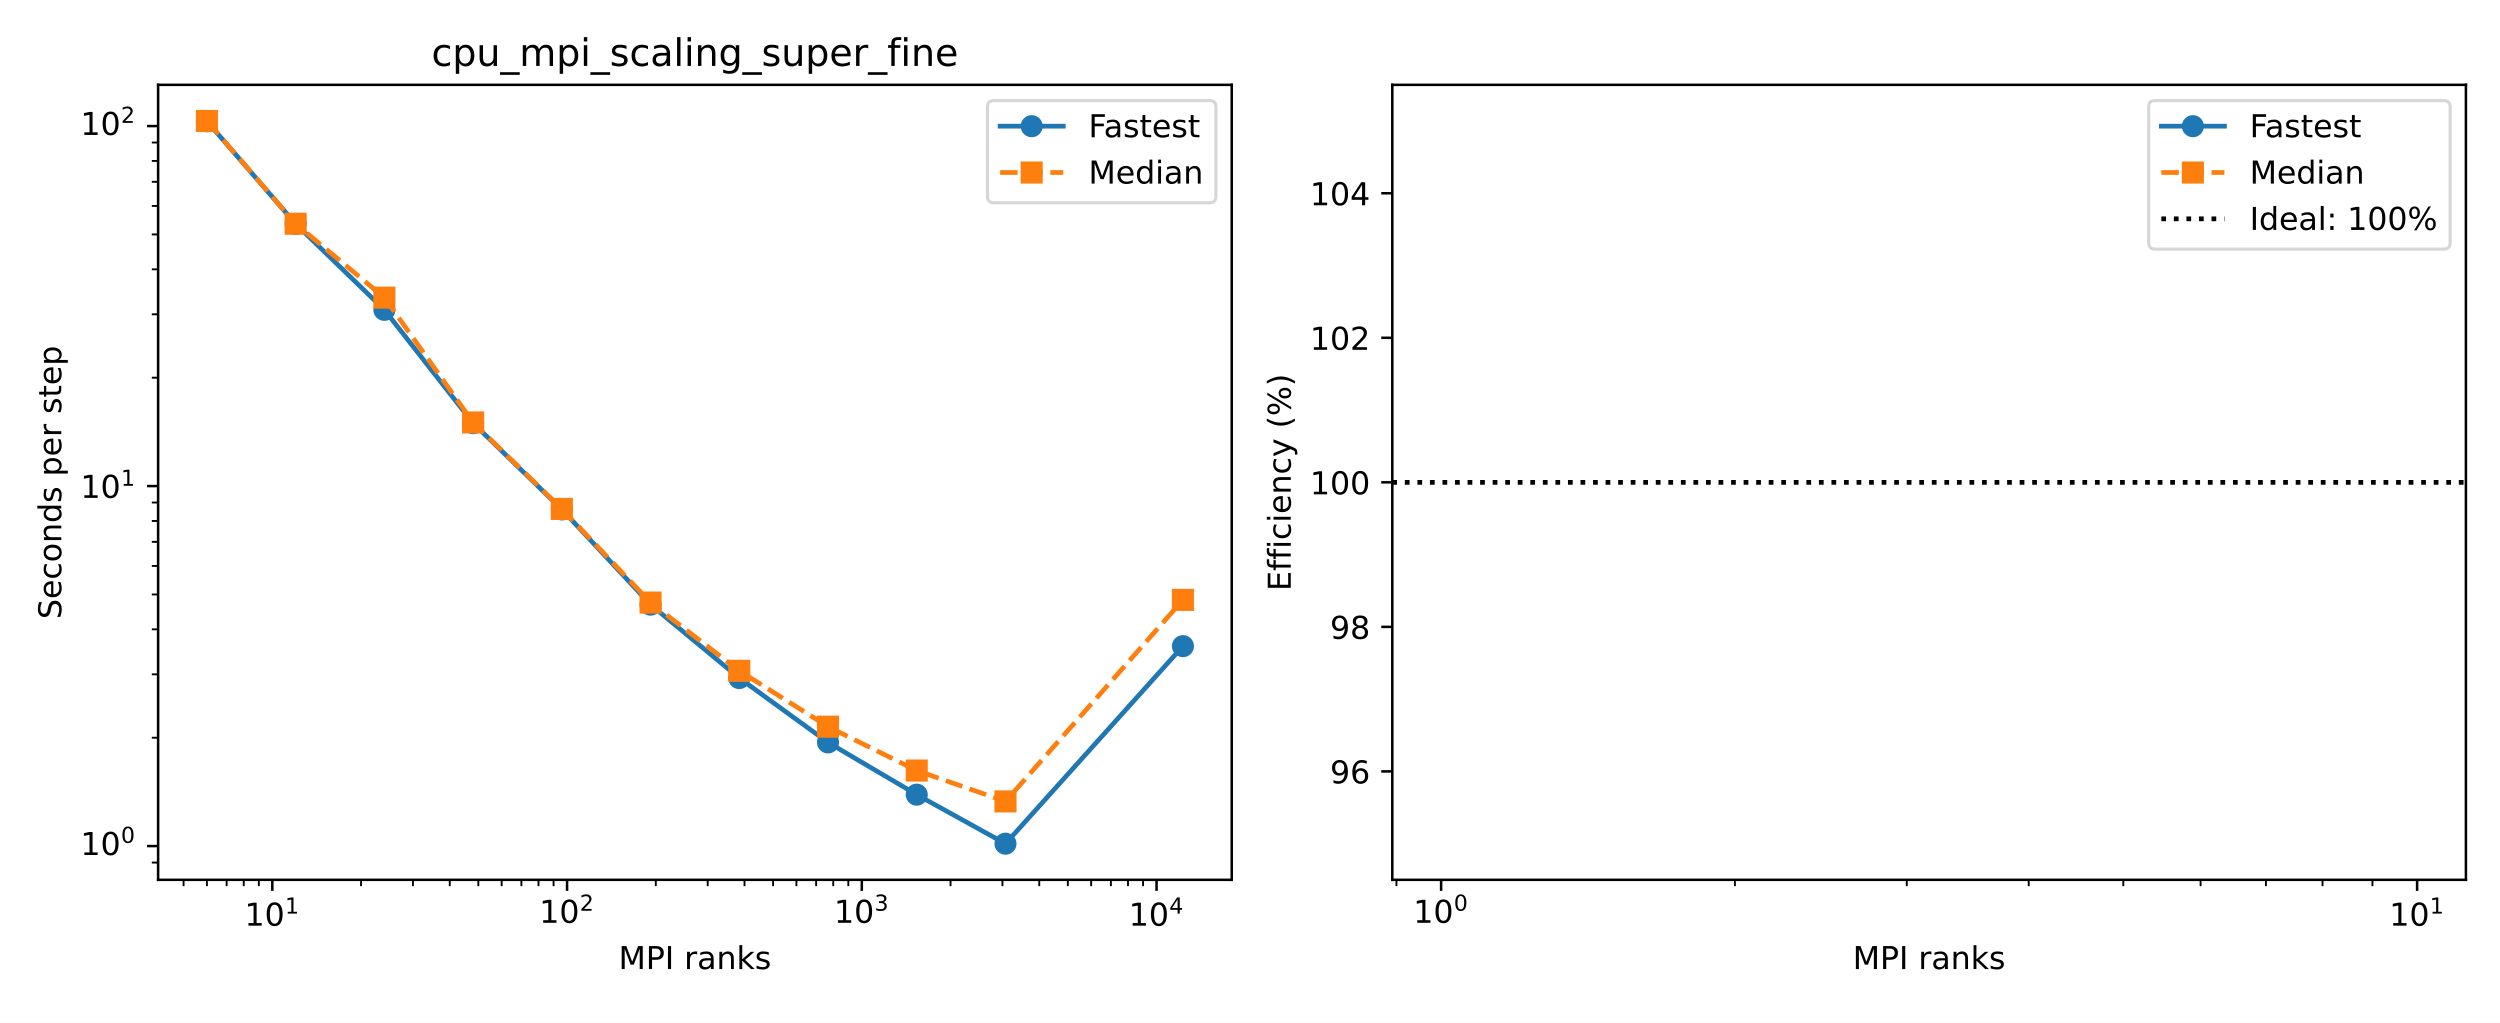
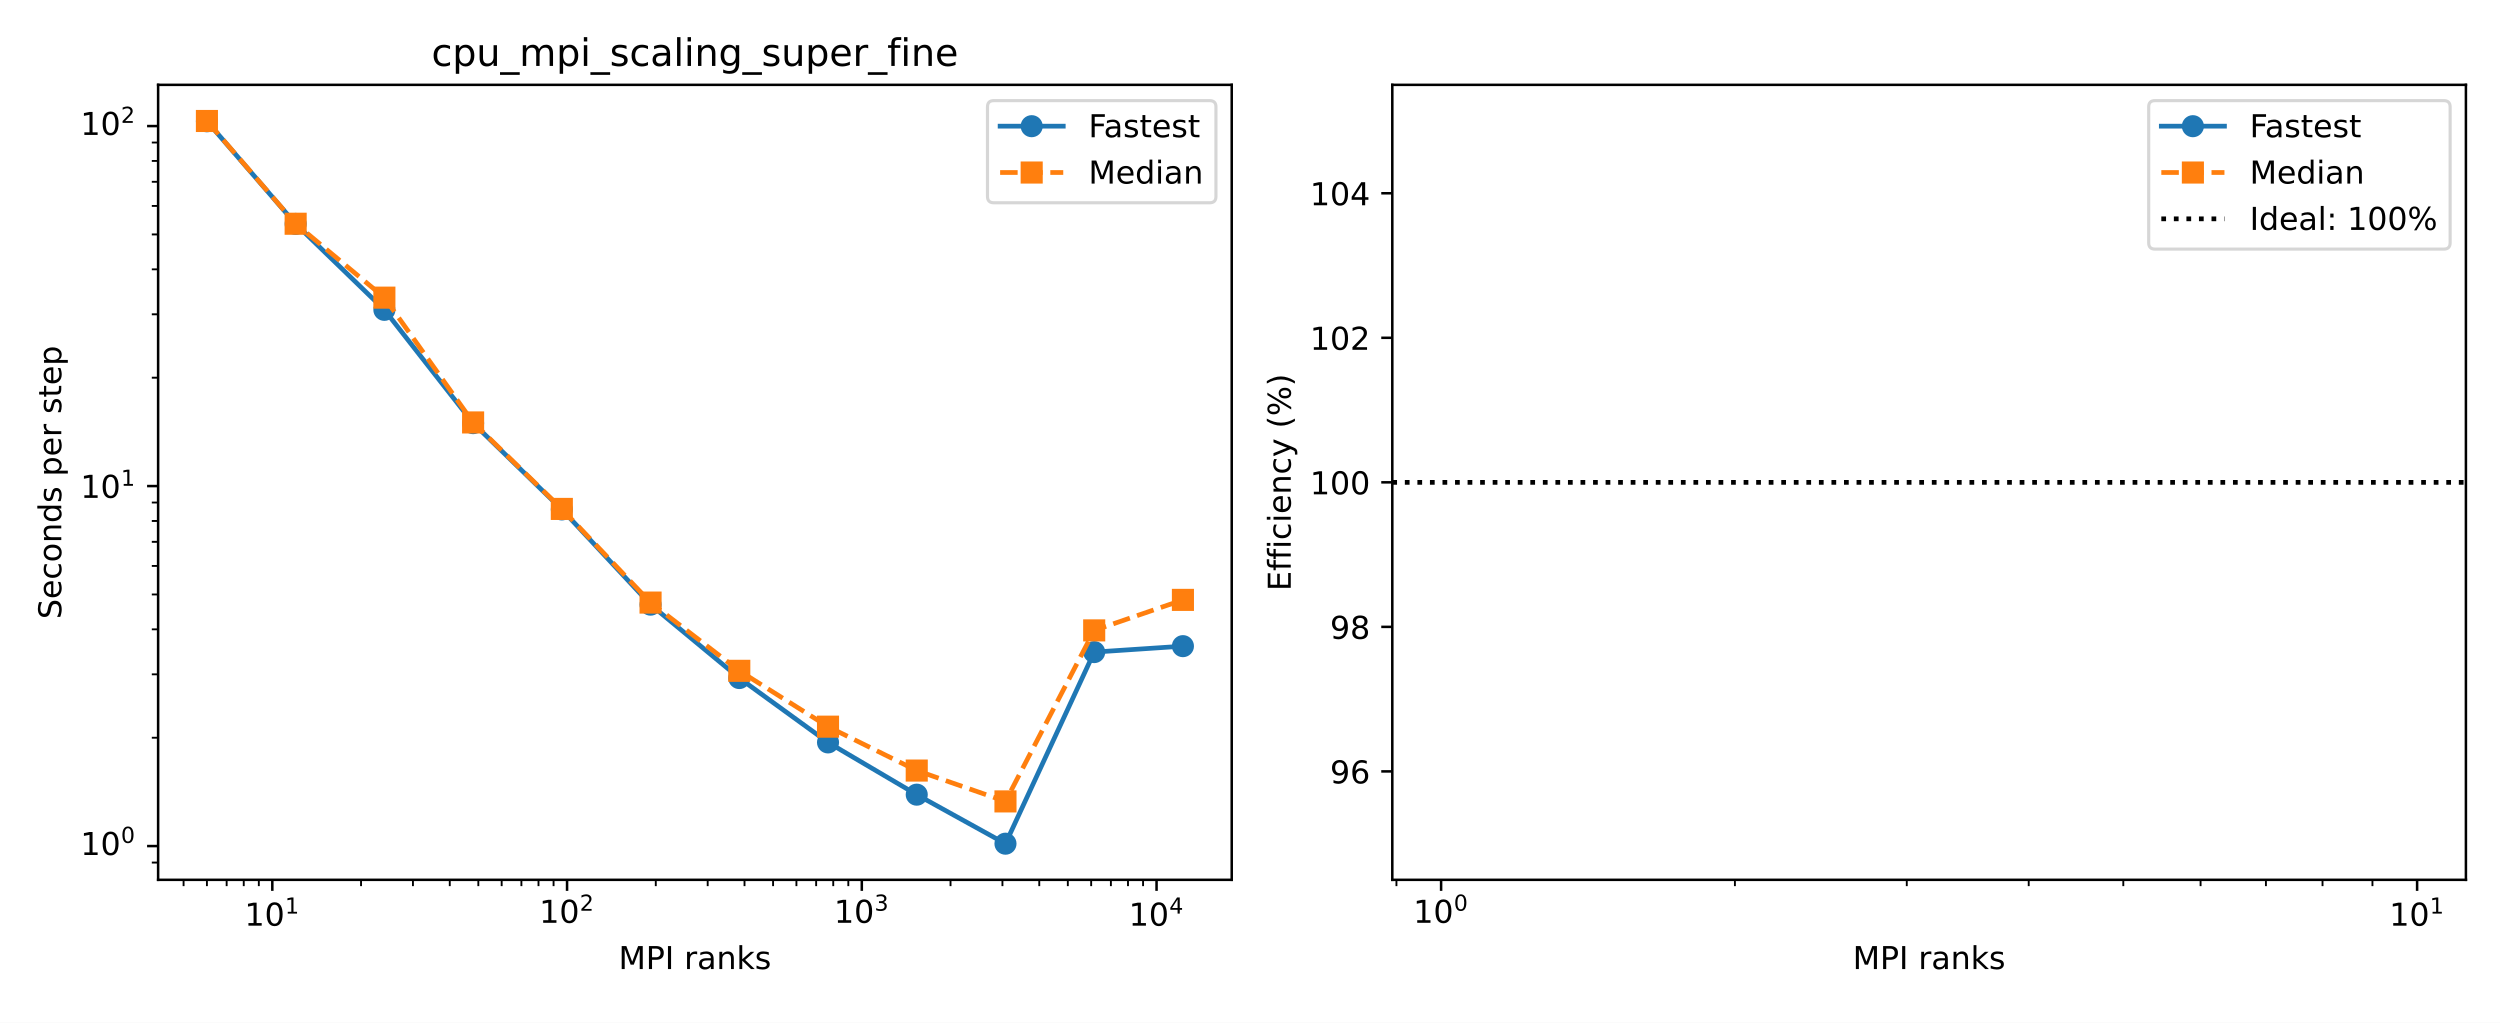
<svg xmlns="http://www.w3.org/2000/svg" xmlns:xlink="http://www.w3.org/1999/xlink" width="792pt" height="324pt" viewBox="0 0 792 324" version="1.1">
  <defs>
    <style type="text/css">*{stroke-linejoin: round; stroke-linecap: butt}</style>
  </defs>
  <g id="figure_1">
    <g id="patch_1">
      <path d="M 0 324 L 792 324 L 792 0 L 0 0 z " style="fill: #ffffff" />
    </g>
    <g id="axes_1">
      <g id="patch_2">
        <path d="M 50.093 278.728 L 390.211 278.728 L 390.211 26.88 L 50.093 26.88 z " style="fill: #ffffff" />
      </g>
      <g id="matplotlib.axis_1">
        <g id="xtick_1">
          <g id="line2d_1">
            <defs>
              <path id="m915a4b6a7f" d="M 0 0 L 0 3.5 " style="stroke: #000000; stroke-width: 0.8" />
            </defs>
            <g>
              <use xlink:href="#m915a4b6a7f" x="86.268" y="278.728" style="stroke: #000000; stroke-width: 0.8" />
            </g>
          </g>
          <g id="text_1">
            <g transform="translate(77.46797 293.3264)">
              <text>
                <tspan x="0" y="-0.064" style="font-size: 10px; font-family: 'DejaVu Sans'">1</tspan>
                <tspan x="6.362" y="-0.064" style="font-size: 10px; font-family: 'DejaVu Sans'">0</tspan>
                <tspan x="12.82" y="-3.892" style="font-size: 7px; font-family: 'DejaVu Sans'">1</tspan>
              </text>
            </g>
          </g>
        </g>
        <g id="xtick_2">
          <g id="line2d_2">
            <g>
              <use xlink:href="#m915a4b6a7f" x="179.644" y="278.728" style="stroke: #000000; stroke-width: 0.8" />
            </g>
          </g>
          <g id="text_2">
            <g transform="translate(170.844 293.3264)">
              <text>
                <tspan x="0" y="-0.977" style="font-size: 10px; font-family: 'DejaVu Sans'">1</tspan>
                <tspan x="6.362" y="-0.977" style="font-size: 10px; font-family: 'DejaVu Sans'">0</tspan>
                <tspan x="12.82" y="-4.805" style="font-size: 7px; font-family: 'DejaVu Sans'">2</tspan>
              </text>
            </g>
          </g>
        </g>
        <g id="xtick_3">
          <g id="line2d_3">
            <g>
              <use xlink:href="#m915a4b6a7f" x="273.02" y="278.728" style="stroke: #000000; stroke-width: 0.8" />
            </g>
          </g>
          <g id="text_3">
            <g transform="translate(264.22 293.3264)">
              <text>
                <tspan x="0" y="-0.977" style="font-size: 10px; font-family: 'DejaVu Sans'">1</tspan>
                <tspan x="6.362" y="-0.977" style="font-size: 10px; font-family: 'DejaVu Sans'">0</tspan>
                <tspan x="12.82" y="-4.805" style="font-size: 7px; font-family: 'DejaVu Sans'">3</tspan>
              </text>
            </g>
          </g>
        </g>
        <g id="xtick_4">
          <g id="line2d_4">
            <g>
              <use xlink:href="#m915a4b6a7f" x="366.396" y="278.728" style="stroke: #000000; stroke-width: 0.8" />
            </g>
          </g>
          <g id="text_4">
            <g transform="translate(357.596 293.3264)">
              <text>
                <tspan x="0" y="-0.064" style="font-size: 10px; font-family: 'DejaVu Sans'">1</tspan>
                <tspan x="6.362" y="-0.064" style="font-size: 10px; font-family: 'DejaVu Sans'">0</tspan>
                <tspan x="12.82" y="-3.892" style="font-size: 7px; font-family: 'DejaVu Sans'">4</tspan>
              </text>
            </g>
          </g>
        </g>
        <g id="xtick_5">
          <g id="line2d_5">
            <defs>
              <path id="m72433dea88" d="M 0 0 L 0 2 " style="stroke: #000000; stroke-width: 0.6" />
            </defs>
            <g>
              <use xlink:href="#m72433dea88" x="58.159" y="278.728" style="stroke: #000000; stroke-width: 0.6" />
            </g>
          </g>
        </g>
        <g id="xtick_6">
          <g id="line2d_6">
            <g>
              <use xlink:href="#m72433dea88" x="65.553" y="278.728" style="stroke: #000000; stroke-width: 0.6" />
            </g>
          </g>
        </g>
        <g id="xtick_7">
          <g id="line2d_7">
            <g>
              <use xlink:href="#m72433dea88" x="71.804" y="278.728" style="stroke: #000000; stroke-width: 0.6" />
            </g>
          </g>
        </g>
        <g id="xtick_8">
          <g id="line2d_8">
            <g>
              <use xlink:href="#m72433dea88" x="77.219" y="278.728" style="stroke: #000000; stroke-width: 0.6" />
            </g>
          </g>
        </g>
        <g id="xtick_9">
          <g id="line2d_9">
            <g>
              <use xlink:href="#m72433dea88" x="81.995" y="278.728" style="stroke: #000000; stroke-width: 0.6" />
            </g>
          </g>
        </g>
        <g id="xtick_10">
          <g id="line2d_10">
            <g>
              <use xlink:href="#m72433dea88" x="114.377" y="278.728" style="stroke: #000000; stroke-width: 0.6" />
            </g>
          </g>
        </g>
        <g id="xtick_11">
          <g id="line2d_11">
            <g>
              <use xlink:href="#m72433dea88" x="130.82" y="278.728" style="stroke: #000000; stroke-width: 0.6" />
            </g>
          </g>
        </g>
        <g id="xtick_12">
          <g id="line2d_12">
            <g>
              <use xlink:href="#m72433dea88" x="142.486" y="278.728" style="stroke: #000000; stroke-width: 0.6" />
            </g>
          </g>
        </g>
        <g id="xtick_13">
          <g id="line2d_13">
            <g>
              <use xlink:href="#m72433dea88" x="151.535" y="278.728" style="stroke: #000000; stroke-width: 0.6" />
            </g>
          </g>
        </g>
        <g id="xtick_14">
          <g id="line2d_14">
            <g>
              <use xlink:href="#m72433dea88" x="158.929" y="278.728" style="stroke: #000000; stroke-width: 0.6" />
            </g>
          </g>
        </g>
        <g id="xtick_15">
          <g id="line2d_15">
            <g>
              <use xlink:href="#m72433dea88" x="165.18" y="278.728" style="stroke: #000000; stroke-width: 0.6" />
            </g>
          </g>
        </g>
        <g id="xtick_16">
          <g id="line2d_16">
            <g>
              <use xlink:href="#m72433dea88" x="170.595" y="278.728" style="stroke: #000000; stroke-width: 0.6" />
            </g>
          </g>
        </g>
        <g id="xtick_17">
          <g id="line2d_17">
            <g>
              <use xlink:href="#m72433dea88" x="175.371" y="278.728" style="stroke: #000000; stroke-width: 0.6" />
            </g>
          </g>
        </g>
        <g id="xtick_18">
          <g id="line2d_18">
            <g>
              <use xlink:href="#m72433dea88" x="207.753" y="278.728" style="stroke: #000000; stroke-width: 0.6" />
            </g>
          </g>
        </g>
        <g id="xtick_19">
          <g id="line2d_19">
            <g>
              <use xlink:href="#m72433dea88" x="224.196" y="278.728" style="stroke: #000000; stroke-width: 0.6" />
            </g>
          </g>
        </g>
        <g id="xtick_20">
          <g id="line2d_20">
            <g>
              <use xlink:href="#m72433dea88" x="235.862" y="278.728" style="stroke: #000000; stroke-width: 0.6" />
            </g>
          </g>
        </g>
        <g id="xtick_21">
          <g id="line2d_21">
            <g>
              <use xlink:href="#m72433dea88" x="244.911" y="278.728" style="stroke: #000000; stroke-width: 0.6" />
            </g>
          </g>
        </g>
        <g id="xtick_22">
          <g id="line2d_22">
            <g>
              <use xlink:href="#m72433dea88" x="252.305" y="278.728" style="stroke: #000000; stroke-width: 0.6" />
            </g>
          </g>
        </g>
        <g id="xtick_23">
          <g id="line2d_23">
            <g>
              <use xlink:href="#m72433dea88" x="258.556" y="278.728" style="stroke: #000000; stroke-width: 0.6" />
            </g>
          </g>
        </g>
        <g id="xtick_24">
          <g id="line2d_24">
            <g>
              <use xlink:href="#m72433dea88" x="263.971" y="278.728" style="stroke: #000000; stroke-width: 0.6" />
            </g>
          </g>
        </g>
        <g id="xtick_25">
          <g id="line2d_25">
            <g>
              <use xlink:href="#m72433dea88" x="268.747" y="278.728" style="stroke: #000000; stroke-width: 0.6" />
            </g>
          </g>
        </g>
        <g id="xtick_26">
          <g id="line2d_26">
            <g>
              <use xlink:href="#m72433dea88" x="301.129" y="278.728" style="stroke: #000000; stroke-width: 0.6" />
            </g>
          </g>
        </g>
        <g id="xtick_27">
          <g id="line2d_27">
            <g>
              <use xlink:href="#m72433dea88" x="317.572" y="278.728" style="stroke: #000000; stroke-width: 0.6" />
            </g>
          </g>
        </g>
        <g id="xtick_28">
          <g id="line2d_28">
            <g>
              <use xlink:href="#m72433dea88" x="329.238" y="278.728" style="stroke: #000000; stroke-width: 0.6" />
            </g>
          </g>
        </g>
        <g id="xtick_29">
          <g id="line2d_29">
            <g>
              <use xlink:href="#m72433dea88" x="338.287" y="278.728" style="stroke: #000000; stroke-width: 0.6" />
            </g>
          </g>
        </g>
        <g id="xtick_30">
          <g id="line2d_30">
            <g>
              <use xlink:href="#m72433dea88" x="345.681" y="278.728" style="stroke: #000000; stroke-width: 0.6" />
            </g>
          </g>
        </g>
        <g id="xtick_31">
          <g id="line2d_31">
            <g>
              <use xlink:href="#m72433dea88" x="351.932" y="278.728" style="stroke: #000000; stroke-width: 0.6" />
            </g>
          </g>
        </g>
        <g id="xtick_32">
          <g id="line2d_32">
            <g>
              <use xlink:href="#m72433dea88" x="357.347" y="278.728" style="stroke: #000000; stroke-width: 0.6" />
            </g>
          </g>
        </g>
        <g id="xtick_33">
          <g id="line2d_33">
            <g>
              <use xlink:href="#m72433dea88" x="362.123" y="278.728" style="stroke: #000000; stroke-width: 0.6" />
            </g>
          </g>
        </g>
        <g id="text_5">
          <text style="font-size: 10px; font-family: 'DejaVu Sans', 'Bitstream Vera Sans', 'Computer Modern Sans Serif', 'Lucida Grande', 'Verdana', 'Geneva', 'Lucid', 'Arial', 'Helvetica', 'Avant Garde', sans-serif; text-anchor: middle" x="220.152" y="307.005" transform="rotate(-0 220.152 307.0046)">MPI ranks</text>
        </g>
      </g>
      <g id="matplotlib.axis_2">
        <g id="ytick_1">
          <g id="line2d_34">
            <defs>
              <path id="mc665064905" d="M 0 0 L -3.5 0 " style="stroke: #000000; stroke-width: 0.8" />
            </defs>
            <g>
              <use xlink:href="#mc665064905" x="50.093" y="268.043" style="stroke: #000000; stroke-width: 0.8" />
            </g>
          </g>
          <g id="text_6">
            <g transform="translate(25.49269 271.8419)">
              <text>
                <tspan x="0" y="-0.977" style="font-size: 10px; font-family: 'DejaVu Sans'">1</tspan>
                <tspan x="6.362" y="-0.977" style="font-size: 10px; font-family: 'DejaVu Sans'">0</tspan>
                <tspan x="12.82" y="-4.805" style="font-size: 7px; font-family: 'DejaVu Sans'">0</tspan>
              </text>
            </g>
          </g>
        </g>
        <g id="ytick_2">
          <g id="line2d_35">
            <g>
              <use xlink:href="#mc665064905" x="50.093" y="153.987" style="stroke: #000000; stroke-width: 0.8" />
            </g>
          </g>
          <g id="text_7">
            <g transform="translate(25.49269 157.7864)">
              <text>
                <tspan x="0" y="-0.064" style="font-size: 10px; font-family: 'DejaVu Sans'">1</tspan>
                <tspan x="6.362" y="-0.064" style="font-size: 10px; font-family: 'DejaVu Sans'">0</tspan>
                <tspan x="12.82" y="-3.892" style="font-size: 7px; font-family: 'DejaVu Sans'">1</tspan>
              </text>
            </g>
          </g>
        </g>
        <g id="ytick_3">
          <g id="line2d_36">
            <g>
              <use xlink:href="#mc665064905" x="50.093" y="39.932" style="stroke: #000000; stroke-width: 0.8" />
            </g>
          </g>
          <g id="text_8">
            <g transform="translate(25.49269 43.73083)">
              <text>
                <tspan x="0" y="-0.977" style="font-size: 10px; font-family: 'DejaVu Sans'">1</tspan>
                <tspan x="6.362" y="-0.977" style="font-size: 10px; font-family: 'DejaVu Sans'">0</tspan>
                <tspan x="12.82" y="-4.805" style="font-size: 7px; font-family: 'DejaVu Sans'">2</tspan>
              </text>
            </g>
          </g>
        </g>
        <g id="ytick_4">
          <g id="line2d_37">
            <defs>
              <path id="m3884b080c1" d="M 0 0 L -2 0 " style="stroke: #000000; stroke-width: 0.6" />
            </defs>
            <g>
              <use xlink:href="#m3884b080c1" x="50.093" y="273.262" style="stroke: #000000; stroke-width: 0.6" />
            </g>
          </g>
        </g>
        <g id="ytick_5">
          <g id="line2d_38">
            <g>
              <use xlink:href="#m3884b080c1" x="50.093" y="233.709" style="stroke: #000000; stroke-width: 0.6" />
            </g>
          </g>
        </g>
        <g id="ytick_6">
          <g id="line2d_39">
            <g>
              <use xlink:href="#m3884b080c1" x="50.093" y="213.624" style="stroke: #000000; stroke-width: 0.6" />
            </g>
          </g>
        </g>
        <g id="ytick_7">
          <g id="line2d_40">
            <g>
              <use xlink:href="#m3884b080c1" x="50.093" y="199.374" style="stroke: #000000; stroke-width: 0.6" />
            </g>
          </g>
        </g>
        <g id="ytick_8">
          <g id="line2d_41">
            <g>
              <use xlink:href="#m3884b080c1" x="50.093" y="188.321" style="stroke: #000000; stroke-width: 0.6" />
            </g>
          </g>
        </g>
        <g id="ytick_9">
          <g id="line2d_42">
            <g>
              <use xlink:href="#m3884b080c1" x="50.093" y="179.29" style="stroke: #000000; stroke-width: 0.6" />
            </g>
          </g>
        </g>
        <g id="ytick_10">
          <g id="line2d_43">
            <g>
              <use xlink:href="#m3884b080c1" x="50.093" y="171.655" style="stroke: #000000; stroke-width: 0.6" />
            </g>
          </g>
        </g>
        <g id="ytick_11">
          <g id="line2d_44">
            <g>
              <use xlink:href="#m3884b080c1" x="50.093" y="165.04" style="stroke: #000000; stroke-width: 0.6" />
            </g>
          </g>
        </g>
        <g id="ytick_12">
          <g id="line2d_45">
            <g>
              <use xlink:href="#m3884b080c1" x="50.093" y="159.206" style="stroke: #000000; stroke-width: 0.6" />
            </g>
          </g>
        </g>
        <g id="ytick_13">
          <g id="line2d_46">
            <g>
              <use xlink:href="#m3884b080c1" x="50.093" y="119.653" style="stroke: #000000; stroke-width: 0.6" />
            </g>
          </g>
        </g>
        <g id="ytick_14">
          <g id="line2d_47">
            <g>
              <use xlink:href="#m3884b080c1" x="50.093" y="99.569" style="stroke: #000000; stroke-width: 0.6" />
            </g>
          </g>
        </g>
        <g id="ytick_15">
          <g id="line2d_48">
            <g>
              <use xlink:href="#m3884b080c1" x="50.093" y="85.319" style="stroke: #000000; stroke-width: 0.6" />
            </g>
          </g>
        </g>
        <g id="ytick_16">
          <g id="line2d_49">
            <g>
              <use xlink:href="#m3884b080c1" x="50.093" y="74.266" style="stroke: #000000; stroke-width: 0.6" />
            </g>
          </g>
        </g>
        <g id="ytick_17">
          <g id="line2d_50">
            <g>
              <use xlink:href="#m3884b080c1" x="50.093" y="65.235" style="stroke: #000000; stroke-width: 0.6" />
            </g>
          </g>
        </g>
        <g id="ytick_18">
          <g id="line2d_51">
            <g>
              <use xlink:href="#m3884b080c1" x="50.093" y="57.599" style="stroke: #000000; stroke-width: 0.6" />
            </g>
          </g>
        </g>
        <g id="ytick_19">
          <g id="line2d_52">
            <g>
              <use xlink:href="#m3884b080c1" x="50.093" y="50.985" style="stroke: #000000; stroke-width: 0.6" />
            </g>
          </g>
        </g>
        <g id="ytick_20">
          <g id="line2d_53">
            <g>
              <use xlink:href="#m3884b080c1" x="50.093" y="45.151" style="stroke: #000000; stroke-width: 0.6" />
            </g>
          </g>
        </g>
        <g id="text_9">
          <text style="font-size: 10px; font-family: 'DejaVu Sans', 'Bitstream Vera Sans', 'Computer Modern Sans Serif', 'Lucida Grande', 'Verdana', 'Geneva', 'Lucid', 'Arial', 'Helvetica', 'Avant Garde', sans-serif; text-anchor: middle" x="19.413" y="152.804" transform="rotate(-90 19.413 152.804)">Seconds per step</text>
        </g>
      </g>
      <g id="line2d_54">
-         <path d="M 65.553 38.418 L 93.662 70.937 L 121.771 98.159 L 149.88 134.052 L 177.989 161.391 L 206.098 191.554 L 234.207 214.808 L 262.315 235.196 L 290.424 251.75 L 318.533 267.28 L 374.751 204.7 " clip-path="url(#p0b29adeca3)" style="fill: none; stroke: #1f77b4; stroke-width: 1.5; stroke-linecap: square" />
+         <path d="M 65.553 38.418 L 93.662 70.937 L 121.771 98.159 L 149.88 134.052 L 177.989 161.391 L 206.098 191.554 L 234.207 214.808 L 262.315 235.196 L 290.424 251.75 L 318.533 267.28 L 346.642 206.585 L 374.751 204.7 " clip-path="url(#p0b29adeca3)" style="fill: none; stroke: #1f77b4; stroke-width: 1.5; stroke-linecap: square" />
        <defs>
          <path id="mfb15104b4f" d="M 0 3 C 0.796 3 1.559 2.684 2.121 2.121 C 2.684 1.559 3 0.796 3 0 C 3 -0.796 2.684 -1.559 2.121 -2.121 C 1.559 -2.684 0.796 -3 0 -3 C -0.796 -3 -1.559 -2.684 -2.121 -2.121 C -2.684 -1.559 -3 -0.796 -3 0 C -3 0.796 -2.684 1.559 -2.121 2.121 C -1.559 2.684 -0.796 3 0 3 z " style="stroke: #1f77b4" />
        </defs>
        <g clip-path="url(#p0b29adeca3)">
          <use xlink:href="#mfb15104b4f" x="65.553" y="38.418" style="fill: #1f77b4; stroke: #1f77b4" />
          <use xlink:href="#mfb15104b4f" x="93.662" y="70.937" style="fill: #1f77b4; stroke: #1f77b4" />
          <use xlink:href="#mfb15104b4f" x="121.771" y="98.159" style="fill: #1f77b4; stroke: #1f77b4" />
          <use xlink:href="#mfb15104b4f" x="149.88" y="134.052" style="fill: #1f77b4; stroke: #1f77b4" />
          <use xlink:href="#mfb15104b4f" x="177.989" y="161.391" style="fill: #1f77b4; stroke: #1f77b4" />
          <use xlink:href="#mfb15104b4f" x="206.098" y="191.554" style="fill: #1f77b4; stroke: #1f77b4" />
          <use xlink:href="#mfb15104b4f" x="234.207" y="214.808" style="fill: #1f77b4; stroke: #1f77b4" />
          <use xlink:href="#mfb15104b4f" x="262.315" y="235.196" style="fill: #1f77b4; stroke: #1f77b4" />
          <use xlink:href="#mfb15104b4f" x="290.424" y="251.75" style="fill: #1f77b4; stroke: #1f77b4" />
          <use xlink:href="#mfb15104b4f" x="318.533" y="267.28" style="fill: #1f77b4; stroke: #1f77b4" />
+           <use xlink:href="#mfb15104b4f" x="346.642" y="206.585" style="fill: #1f77b4; stroke: #1f77b4" />
          <use xlink:href="#mfb15104b4f" x="374.751" y="204.7" style="fill: #1f77b4; stroke: #1f77b4" />
        </g>
      </g>
      <g id="line2d_55">
-         <path d="M 65.553 38.328 L 93.662 70.881 L 121.771 94.294 L 149.88 133.829 L 177.989 161.226 L 206.098 190.896 L 234.207 212.517 L 262.315 230.208 L 290.424 244.113 L 318.533 253.885 L 374.751 190.043 " clip-path="url(#p0b29adeca3)" style="fill: none; stroke-dasharray: 5.55,2.4; stroke-dashoffset: 0; stroke: #ff7f0e; stroke-width: 1.5" />
+         <path d="M 65.553 38.328 L 93.662 70.881 L 121.771 94.294 L 149.88 133.829 L 177.989 161.226 L 206.098 190.896 L 234.207 212.517 L 262.315 230.208 L 290.424 244.113 L 318.533 253.885 L 346.642 199.708 L 374.751 190.043 " clip-path="url(#p0b29adeca3)" style="fill: none; stroke-dasharray: 5.55,2.4; stroke-dashoffset: 0; stroke: #ff7f0e; stroke-width: 1.5" />
        <defs>
          <path id="m5a906554f0" d="M -3 3 L 3 3 L 3 -3 L -3 -3 z " style="stroke: #ff7f0e; stroke-linejoin: miter" />
        </defs>
        <g clip-path="url(#p0b29adeca3)">
          <use xlink:href="#m5a906554f0" x="65.553" y="38.328" style="fill: #ff7f0e; stroke: #ff7f0e; stroke-linejoin: miter" />
          <use xlink:href="#m5a906554f0" x="93.662" y="70.881" style="fill: #ff7f0e; stroke: #ff7f0e; stroke-linejoin: miter" />
          <use xlink:href="#m5a906554f0" x="121.771" y="94.294" style="fill: #ff7f0e; stroke: #ff7f0e; stroke-linejoin: miter" />
          <use xlink:href="#m5a906554f0" x="149.88" y="133.829" style="fill: #ff7f0e; stroke: #ff7f0e; stroke-linejoin: miter" />
          <use xlink:href="#m5a906554f0" x="177.989" y="161.226" style="fill: #ff7f0e; stroke: #ff7f0e; stroke-linejoin: miter" />
          <use xlink:href="#m5a906554f0" x="206.098" y="190.896" style="fill: #ff7f0e; stroke: #ff7f0e; stroke-linejoin: miter" />
          <use xlink:href="#m5a906554f0" x="234.207" y="212.517" style="fill: #ff7f0e; stroke: #ff7f0e; stroke-linejoin: miter" />
          <use xlink:href="#m5a906554f0" x="262.315" y="230.208" style="fill: #ff7f0e; stroke: #ff7f0e; stroke-linejoin: miter" />
          <use xlink:href="#m5a906554f0" x="290.424" y="244.113" style="fill: #ff7f0e; stroke: #ff7f0e; stroke-linejoin: miter" />
          <use xlink:href="#m5a906554f0" x="318.533" y="253.885" style="fill: #ff7f0e; stroke: #ff7f0e; stroke-linejoin: miter" />
+           <use xlink:href="#m5a906554f0" x="346.642" y="199.708" style="fill: #ff7f0e; stroke: #ff7f0e; stroke-linejoin: miter" />
          <use xlink:href="#m5a906554f0" x="374.751" y="190.043" style="fill: #ff7f0e; stroke: #ff7f0e; stroke-linejoin: miter" />
        </g>
      </g>
      <g id="patch_3">
        <path d="M 50.093 278.728 L 50.093 26.88 " style="fill: none; stroke: #000000; stroke-width: 0.8; stroke-linejoin: miter; stroke-linecap: square" />
      </g>
      <g id="patch_4">
        <path d="M 390.211 278.728 L 390.211 26.88 " style="fill: none; stroke: #000000; stroke-width: 0.8; stroke-linejoin: miter; stroke-linecap: square" />
      </g>
      <g id="patch_5">
        <path d="M 50.093 278.728 L 390.211 278.728 " style="fill: none; stroke: #000000; stroke-width: 0.8; stroke-linejoin: miter; stroke-linecap: square" />
      </g>
      <g id="patch_6">
        <path d="M 50.093 26.88 L 390.211 26.88 " style="fill: none; stroke: #000000; stroke-width: 0.8; stroke-linejoin: miter; stroke-linecap: square" />
      </g>
      <g id="text_10">
        <text style="font-size: 12px; font-family: 'DejaVu Sans', 'Bitstream Vera Sans', 'Computer Modern Sans Serif', 'Lucida Grande', 'Verdana', 'Geneva', 'Lucid', 'Arial', 'Helvetica', 'Avant Garde', sans-serif; text-anchor: middle" x="220.152" y="20.88" transform="rotate(-0 220.152 20.88)">cpu_mpi_scaling_super_fine</text>
      </g>
      <g id="legend_1">
        <g id="patch_7">
          <path d="M 314.838 64.236 L 383.211 64.236 Q 385.211 64.236 385.211 62.236 L 385.211 33.88 Q 385.211 31.88 383.211 31.88 L 314.838 31.88 Q 312.838 31.88 312.838 33.88 L 312.838 62.236 Q 312.838 64.236 314.838 64.236 z " style="fill: #ffffff; opacity: 0.8; stroke: #cccccc; stroke-linejoin: miter" />
        </g>
        <g id="line2d_56">
          <path d="M 316.838 39.978 L 326.838 39.978 L 336.838 39.978 " style="fill: none; stroke: #1f77b4; stroke-width: 1.5; stroke-linecap: square" />
          <g>
            <use xlink:href="#mfb15104b4f" x="326.838" y="39.978" style="fill: #1f77b4; stroke: #1f77b4" />
          </g>
        </g>
        <g id="text_11">
          <text style="font-size: 10px; font-family: 'DejaVu Sans', 'Bitstream Vera Sans', 'Computer Modern Sans Serif', 'Lucida Grande', 'Verdana', 'Geneva', 'Lucid', 'Arial', 'Helvetica', 'Avant Garde', sans-serif; text-anchor: start" x="344.838" y="43.478" transform="rotate(-0 344.8379 43.47844)">Fastest</text>
        </g>
        <g id="line2d_57">
          <path d="M 316.838 54.657 L 326.838 54.657 L 336.838 54.657 " style="fill: none; stroke-dasharray: 5.55,2.4; stroke-dashoffset: 0; stroke: #ff7f0e; stroke-width: 1.5" />
          <g>
            <use xlink:href="#m5a906554f0" x="326.838" y="54.657" style="fill: #ff7f0e; stroke: #ff7f0e; stroke-linejoin: miter" />
          </g>
        </g>
        <g id="text_12">
          <text style="font-size: 10px; font-family: 'DejaVu Sans', 'Bitstream Vera Sans', 'Computer Modern Sans Serif', 'Lucida Grande', 'Verdana', 'Geneva', 'Lucid', 'Arial', 'Helvetica', 'Avant Garde', sans-serif; text-anchor: start" x="344.838" y="58.157" transform="rotate(-0 344.8379 58.15656)">Median</text>
        </g>
      </g>
    </g>
    <g id="axes_2">
      <g id="patch_8">
        <path d="M 441.081 278.728 L 781.2 278.728 L 781.2 26.88 L 441.081 26.88 z " style="fill: #ffffff" />
      </g>
      <g id="matplotlib.axis_3">
        <g id="xtick_34">
          <g id="line2d_58">
            <g>
              <use xlink:href="#m915a4b6a7f" x="456.541" y="278.728" style="stroke: #000000; stroke-width: 0.8" />
            </g>
          </g>
          <g id="text_13">
            <g transform="translate(447.7413 293.3264)">
              <text>
                <tspan x="0" y="-0.977" style="font-size: 10px; font-family: 'DejaVu Sans'">1</tspan>
                <tspan x="6.362" y="-0.977" style="font-size: 10px; font-family: 'DejaVu Sans'">0</tspan>
                <tspan x="12.82" y="-4.805" style="font-size: 7px; font-family: 'DejaVu Sans'">0</tspan>
              </text>
            </g>
          </g>
        </g>
        <g id="xtick_35">
          <g id="line2d_59">
            <g>
              <use xlink:href="#m915a4b6a7f" x="765.74" y="278.728" style="stroke: #000000; stroke-width: 0.8" />
            </g>
          </g>
          <g id="text_14">
            <g transform="translate(756.9401 293.3264)">
              <text>
                <tspan x="0" y="-0.064" style="font-size: 10px; font-family: 'DejaVu Sans'">1</tspan>
                <tspan x="6.362" y="-0.064" style="font-size: 10px; font-family: 'DejaVu Sans'">0</tspan>
                <tspan x="12.82" y="-3.892" style="font-size: 7px; font-family: 'DejaVu Sans'">1</tspan>
              </text>
            </g>
          </g>
        </g>
        <g id="xtick_36">
          <g id="line2d_60">
            <g>
              <use xlink:href="#m72433dea88" x="442.393" y="278.728" style="stroke: #000000; stroke-width: 0.6" />
            </g>
          </g>
        </g>
        <g id="xtick_37">
          <g id="line2d_61">
            <g>
              <use xlink:href="#m72433dea88" x="549.619" y="278.728" style="stroke: #000000; stroke-width: 0.6" />
            </g>
          </g>
        </g>
        <g id="xtick_38">
          <g id="line2d_62">
            <g>
              <use xlink:href="#m72433dea88" x="604.067" y="278.728" style="stroke: #000000; stroke-width: 0.6" />
            </g>
          </g>
        </g>
        <g id="xtick_39">
          <g id="line2d_63">
            <g>
              <use xlink:href="#m72433dea88" x="642.697" y="278.728" style="stroke: #000000; stroke-width: 0.6" />
            </g>
          </g>
        </g>
        <g id="xtick_40">
          <g id="line2d_64">
            <g>
              <use xlink:href="#m72433dea88" x="672.662" y="278.728" style="stroke: #000000; stroke-width: 0.6" />
            </g>
          </g>
        </g>
        <g id="xtick_41">
          <g id="line2d_65">
            <g>
              <use xlink:href="#m72433dea88" x="697.145" y="278.728" style="stroke: #000000; stroke-width: 0.6" />
            </g>
          </g>
        </g>
        <g id="xtick_42">
          <g id="line2d_66">
            <g>
              <use xlink:href="#m72433dea88" x="717.845" y="278.728" style="stroke: #000000; stroke-width: 0.6" />
            </g>
          </g>
        </g>
        <g id="xtick_43">
          <g id="line2d_67">
            <g>
              <use xlink:href="#m72433dea88" x="735.776" y="278.728" style="stroke: #000000; stroke-width: 0.6" />
            </g>
          </g>
        </g>
        <g id="xtick_44">
          <g id="line2d_68">
            <g>
              <use xlink:href="#m72433dea88" x="751.592" y="278.728" style="stroke: #000000; stroke-width: 0.6" />
            </g>
          </g>
        </g>
        <g id="text_15">
          <text style="font-size: 10px; font-family: 'DejaVu Sans', 'Bitstream Vera Sans', 'Computer Modern Sans Serif', 'Lucida Grande', 'Verdana', 'Geneva', 'Lucid', 'Arial', 'Helvetica', 'Avant Garde', sans-serif; text-anchor: middle" x="611.141" y="307.005" transform="rotate(-0 611.1407 307.0046)">MPI ranks</text>
        </g>
      </g>
      <g id="matplotlib.axis_4">
        <g id="ytick_21">
          <g id="line2d_69">
            <g>
              <use xlink:href="#mc665064905" x="441.081" y="244.385" style="stroke: #000000; stroke-width: 0.8" />
            </g>
          </g>
          <g id="text_16">
            <text style="font-size: 10px; font-family: 'DejaVu Sans', 'Bitstream Vera Sans', 'Computer Modern Sans Serif', 'Lucida Grande', 'Verdana', 'Geneva', 'Lucid', 'Arial', 'Helvetica', 'Avant Garde', sans-serif; text-anchor: end" x="434.081" y="248.184" transform="rotate(-0 434.0813 248.1843)">96</text>
          </g>
        </g>
        <g id="ytick_22">
          <g id="line2d_70">
            <g>
              <use xlink:href="#mc665064905" x="441.081" y="198.595" style="stroke: #000000; stroke-width: 0.8" />
            </g>
          </g>
          <g id="text_17">
            <text style="font-size: 10px; font-family: 'DejaVu Sans', 'Bitstream Vera Sans', 'Computer Modern Sans Serif', 'Lucida Grande', 'Verdana', 'Geneva', 'Lucid', 'Arial', 'Helvetica', 'Avant Garde', sans-serif; text-anchor: end" x="434.081" y="202.394" transform="rotate(-0 434.0813 202.3938)">98</text>
          </g>
        </g>
        <g id="ytick_23">
          <g id="line2d_71">
            <g>
              <use xlink:href="#mc665064905" x="441.081" y="152.804" style="stroke: #000000; stroke-width: 0.8" />
            </g>
          </g>
          <g id="text_18">
            <text style="font-size: 10px; font-family: 'DejaVu Sans', 'Bitstream Vera Sans', 'Computer Modern Sans Serif', 'Lucida Grande', 'Verdana', 'Geneva', 'Lucid', 'Arial', 'Helvetica', 'Avant Garde', sans-serif; text-anchor: end" x="434.081" y="156.603" transform="rotate(-0 434.0813 156.6032)">100</text>
          </g>
        </g>
        <g id="ytick_24">
          <g id="line2d_72">
            <g>
              <use xlink:href="#mc665064905" x="441.081" y="107.013" style="stroke: #000000; stroke-width: 0.8" />
            </g>
          </g>
          <g id="text_19">
            <text style="font-size: 10px; font-family: 'DejaVu Sans', 'Bitstream Vera Sans', 'Computer Modern Sans Serif', 'Lucida Grande', 'Verdana', 'Geneva', 'Lucid', 'Arial', 'Helvetica', 'Avant Garde', sans-serif; text-anchor: end" x="434.081" y="110.813" transform="rotate(-0 434.0813 110.8127)">102</text>
          </g>
        </g>
        <g id="ytick_25">
          <g id="line2d_73">
            <g>
              <use xlink:href="#mc665064905" x="441.081" y="61.223" style="stroke: #000000; stroke-width: 0.8" />
            </g>
          </g>
          <g id="text_20">
            <text style="font-size: 10px; font-family: 'DejaVu Sans', 'Bitstream Vera Sans', 'Computer Modern Sans Serif', 'Lucida Grande', 'Verdana', 'Geneva', 'Lucid', 'Arial', 'Helvetica', 'Avant Garde', sans-serif; text-anchor: end" x="434.081" y="65.022" transform="rotate(-0 434.0813 65.02213)">104</text>
          </g>
        </g>
        <g id="text_21">
          <text style="font-size: 10px; font-family: 'DejaVu Sans', 'Bitstream Vera Sans', 'Computer Modern Sans Serif', 'Lucida Grande', 'Verdana', 'Geneva', 'Lucid', 'Arial', 'Helvetica', 'Avant Garde', sans-serif; text-anchor: middle" x="408.914" y="152.804" transform="rotate(-90 408.9142 152.804)">Efficiency (%)</text>
        </g>
      </g>
      <g id="line2d_74" />
      <g id="line2d_75" />
      <g id="line2d_76">
        <path d="M 441.081 152.804 L 781.2 152.804 " clip-path="url(#p50ca567dbc)" style="fill: none; stroke-dasharray: 1.5,2.475; stroke-dashoffset: 0; stroke: #000000; stroke-width: 1.5" />
      </g>
      <g id="patch_9">
        <path d="M 441.081 278.728 L 441.081 26.88 " style="fill: none; stroke: #000000; stroke-width: 0.8; stroke-linejoin: miter; stroke-linecap: square" />
      </g>
      <g id="patch_10">
        <path d="M 781.2 278.728 L 781.2 26.88 " style="fill: none; stroke: #000000; stroke-width: 0.8; stroke-linejoin: miter; stroke-linecap: square" />
      </g>
      <g id="patch_11">
        <path d="M 441.081 278.728 L 781.2 278.728 " style="fill: none; stroke: #000000; stroke-width: 0.8; stroke-linejoin: miter; stroke-linecap: square" />
      </g>
      <g id="patch_12">
        <path d="M 441.081 26.88 L 781.2 26.88 " style="fill: none; stroke: #000000; stroke-width: 0.8; stroke-linejoin: miter; stroke-linecap: square" />
      </g>
      <g id="legend_2">
        <g id="patch_13">
          <path d="M 682.706 78.914 L 774.2 78.914 Q 776.2 78.914 776.2 76.914 L 776.2 33.88 Q 776.2 31.88 774.2 31.88 L 682.706 31.88 Q 680.706 31.88 680.706 33.88 L 680.706 76.914 Q 680.706 78.914 682.706 78.914 z " style="fill: #ffffff; opacity: 0.8; stroke: #cccccc; stroke-linejoin: miter" />
        </g>
        <g id="line2d_77">
          <path d="M 684.706 39.978 L 694.706 39.978 L 704.706 39.978 " style="fill: none; stroke: #1f77b4; stroke-width: 1.5; stroke-linecap: square" />
          <g>
            <use xlink:href="#mfb15104b4f" x="694.706" y="39.978" style="fill: #1f77b4; stroke: #1f77b4" />
          </g>
        </g>
        <g id="text_22">
          <text style="font-size: 10px; font-family: 'DejaVu Sans', 'Bitstream Vera Sans', 'Computer Modern Sans Serif', 'Lucida Grande', 'Verdana', 'Geneva', 'Lucid', 'Arial', 'Helvetica', 'Avant Garde', sans-serif; text-anchor: start" x="712.706" y="43.478" transform="rotate(-0 712.7062 43.47844)">Fastest</text>
        </g>
        <g id="line2d_78">
          <path d="M 684.706 54.657 L 694.706 54.657 L 704.706 54.657 " style="fill: none; stroke-dasharray: 5.55,2.4; stroke-dashoffset: 0; stroke: #ff7f0e; stroke-width: 1.5" />
          <g>
            <use xlink:href="#m5a906554f0" x="694.706" y="54.657" style="fill: #ff7f0e; stroke: #ff7f0e; stroke-linejoin: miter" />
          </g>
        </g>
        <g id="text_23">
          <text style="font-size: 10px; font-family: 'DejaVu Sans', 'Bitstream Vera Sans', 'Computer Modern Sans Serif', 'Lucida Grande', 'Verdana', 'Geneva', 'Lucid', 'Arial', 'Helvetica', 'Avant Garde', sans-serif; text-anchor: start" x="712.706" y="58.157" transform="rotate(-0 712.7062 58.15656)">Median</text>
        </g>
        <g id="line2d_79">
          <path d="M 684.706 69.335 L 694.706 69.335 L 704.706 69.335 " style="fill: none; stroke-dasharray: 1.5,2.475; stroke-dashoffset: 0; stroke: #000000; stroke-width: 1.5" />
        </g>
        <g id="text_24">
          <text style="font-size: 10px; font-family: 'DejaVu Sans', 'Bitstream Vera Sans', 'Computer Modern Sans Serif', 'Lucida Grande', 'Verdana', 'Geneva', 'Lucid', 'Arial', 'Helvetica', 'Avant Garde', sans-serif; text-anchor: start" x="712.706" y="72.835" transform="rotate(-0 712.7062 72.83469)">Ideal: 100%</text>
        </g>
      </g>
    </g>
  </g>
  <defs>
    <clipPath id="p0b29adeca3">
      <rect x="50.093" y="26.88" width="340.119" height="251.848" />
    </clipPath>
    <clipPath id="p50ca567dbc">
      <rect x="441.081" y="26.88" width="340.119" height="251.848" />
    </clipPath>
  </defs>
</svg>
